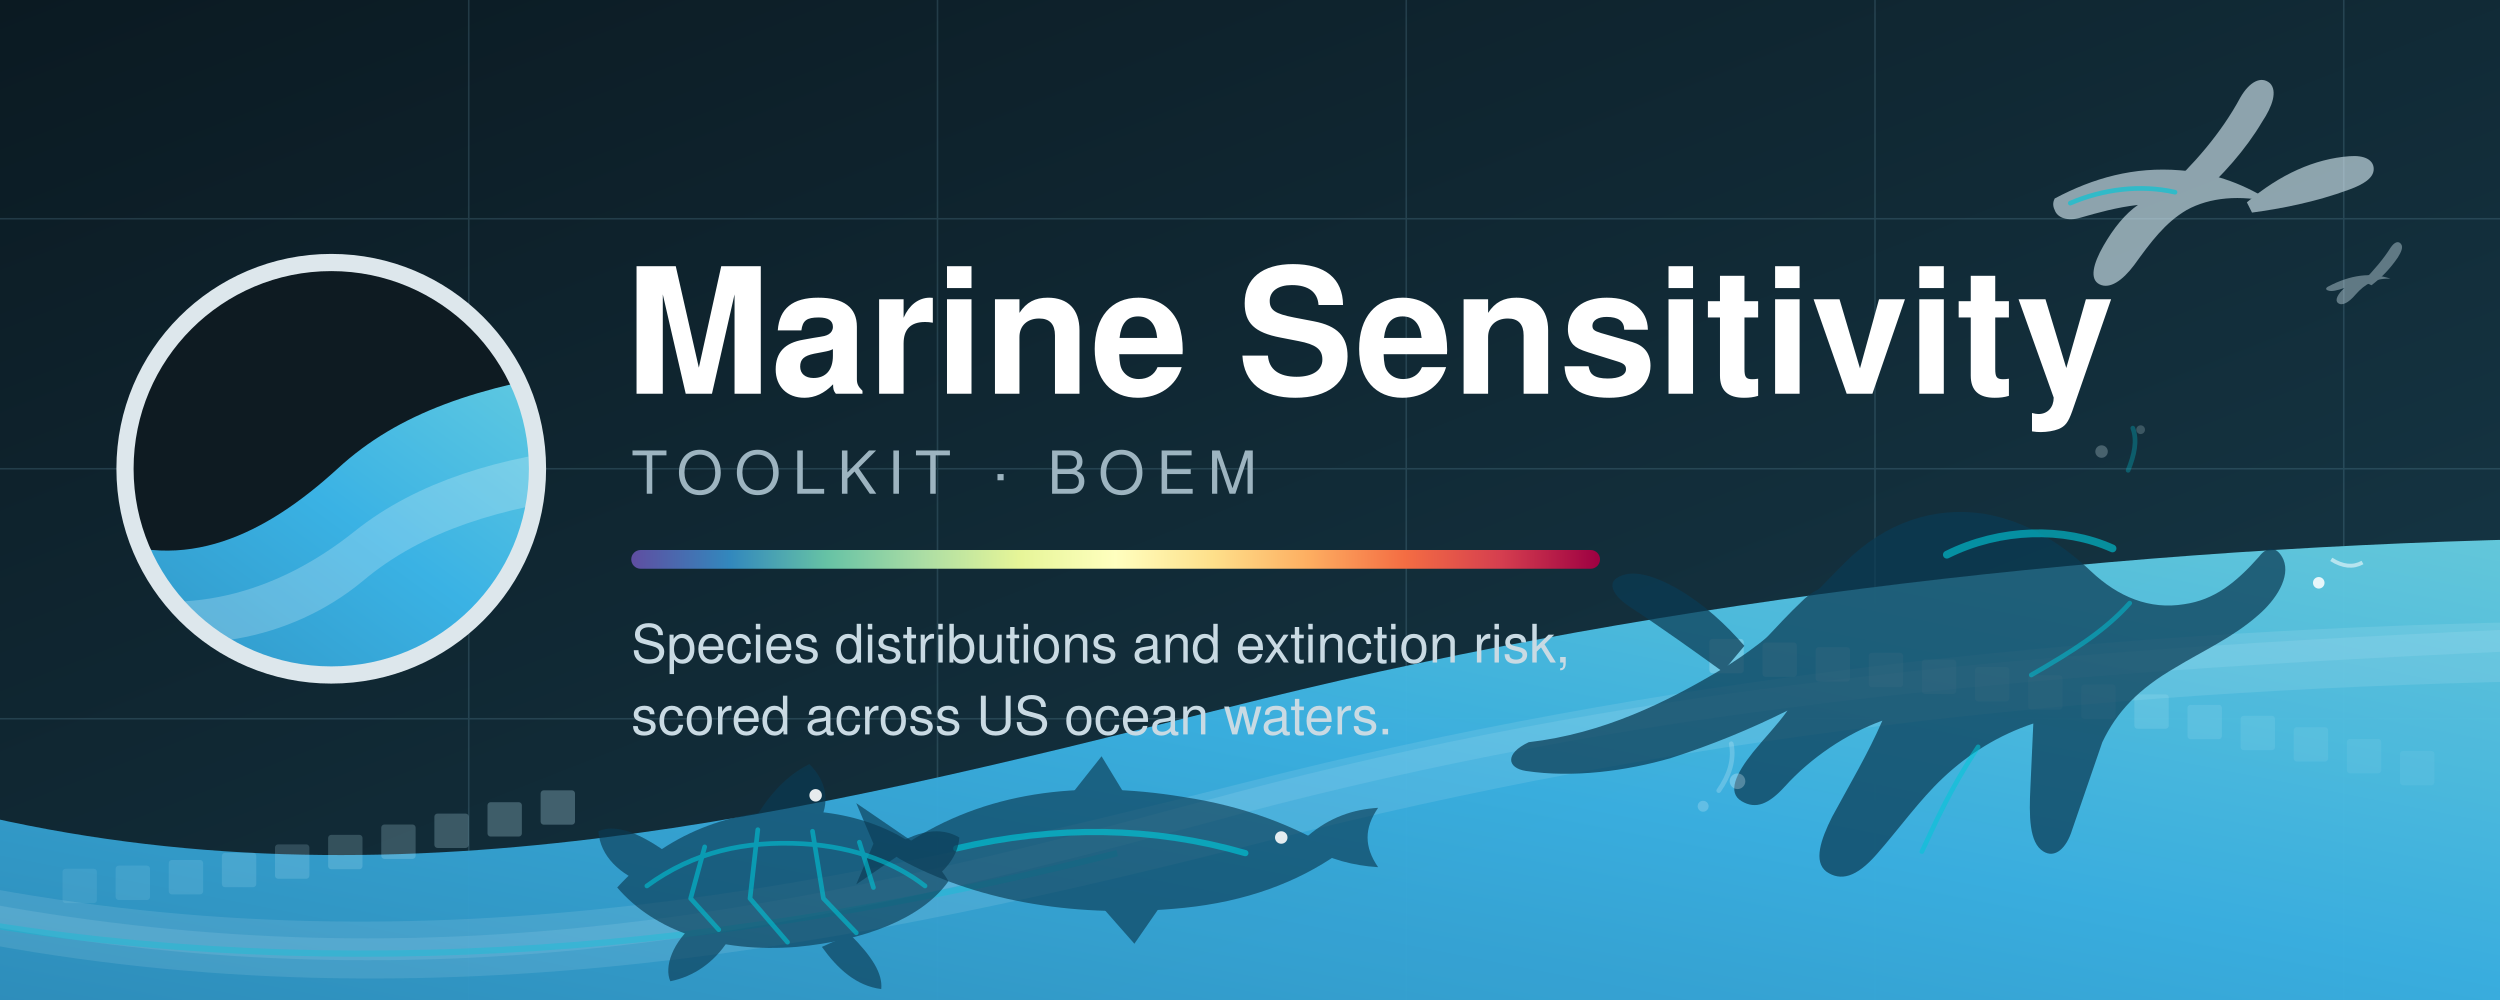
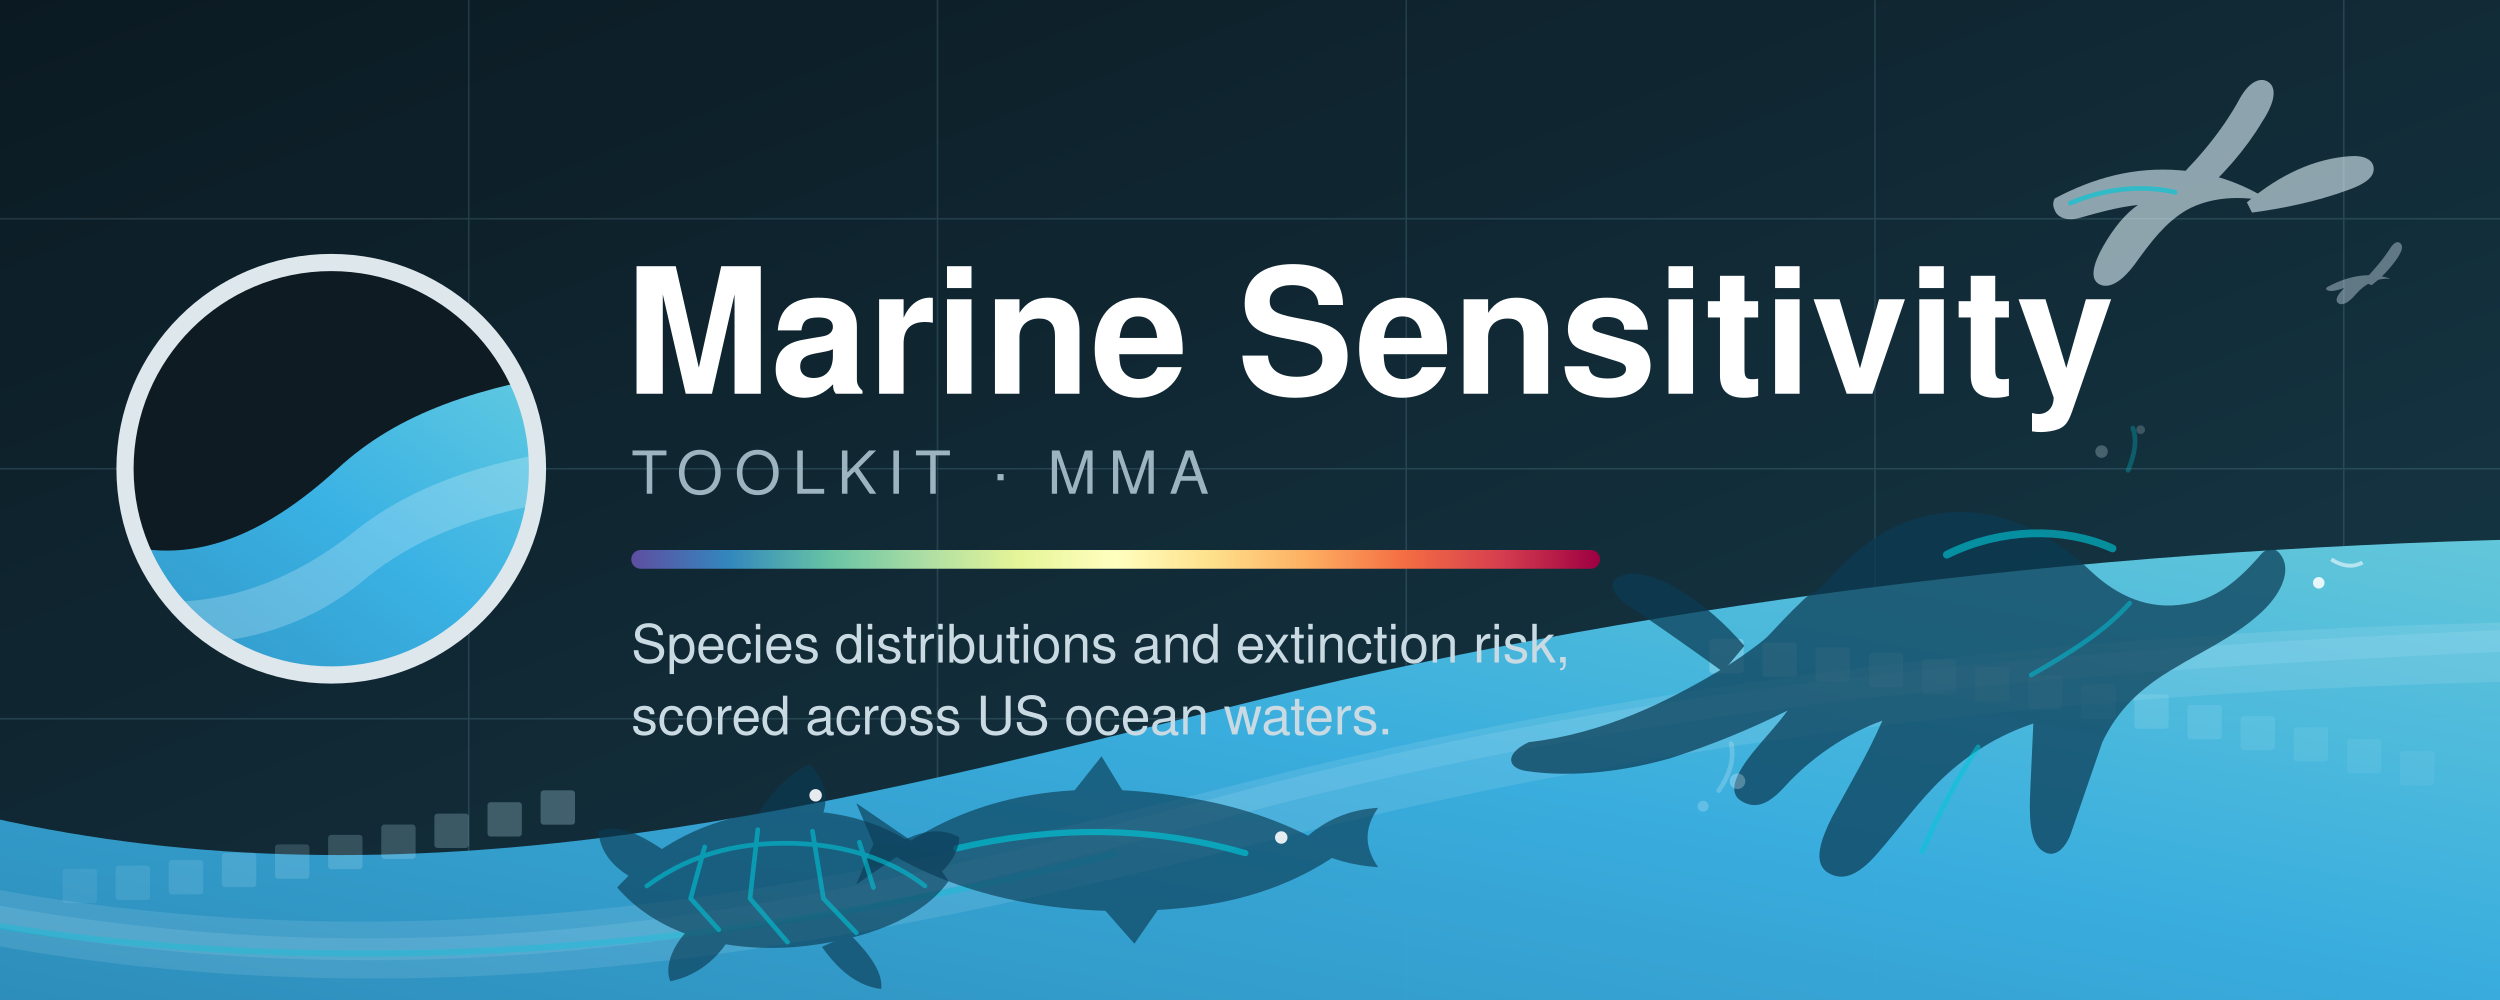
<svg xmlns="http://www.w3.org/2000/svg" viewBox="0 0 1600 640" width="1600" height="640" role="img" aria-label="Marine Sensitivity Toolkit">
  <defs>
    <linearGradient id="deep" x1="0" y1="0" x2="1" y2="1">
      <stop offset="0" stop-color="#0B1A22" />
      <stop offset="1" stop-color="#173B4B" />
    </linearGradient>
    <linearGradient id="sea" x1="0" y1="1" x2="1" y2="0">
      <stop offset="0" stop-color="#2E8FBE" />
      <stop offset="0.55" stop-color="#3AB2E4" />
      <stop offset="1" stop-color="#66CDE0" />
    </linearGradient>
    <linearGradient id="spectral" x1="0" y1="0" x2="1" y2="0">
      <stop offset="0.000" stop-color="#5E4FA2" />
      <stop offset="0.100" stop-color="#3288BD" />
      <stop offset="0.200" stop-color="#66C2A5" />
      <stop offset="0.300" stop-color="#ABDDA4" />
      <stop offset="0.400" stop-color="#E6F598" />
      <stop offset="0.500" stop-color="#FFFFBF" />
      <stop offset="0.600" stop-color="#FEE08B" />
      <stop offset="0.700" stop-color="#FDAE61" />
      <stop offset="0.800" stop-color="#F46D43" />
      <stop offset="0.900" stop-color="#D53E4F" />
      <stop offset="1.000" stop-color="#9E0142" />
    </linearGradient>
    <clipPath id="disc">
      <circle cx="212" cy="300" r="132" />
    </clipPath>
    <clipPath id="frame">
      <rect x="0" y="0" width="1600" height="640" />
    </clipPath>
  </defs>
  <rect width="1600" height="640" fill="url(#deep)" />
  <g clip-path="url(#frame)" stroke="#7FB6CC" stroke-width="1" opacity="0.19">
    <path d="M0,140 H1600 M0,300 H1600 M0,460 H1600" />
    <path d="M300,0 V640 M600,0 V640 M900,0 V640 M1200,0 V640 M1500,0 V640" />
  </g>
  <g clip-path="url(#frame)">
    <path fill="url(#sea)" opacity="0.96" d="M-20,520 C 250,585 510,522 785,453 C 1045,387 1328,352 1620,345 L1620,660 L-20,660 Z" />
    <path fill="#FFFFFF" opacity="0.10" d="M-20,566 C 280,624 540,566 800,500 C 1060,434 1330,404 1620,398 L1620,436          C 1330,442 1070,472 812,538 C 552,604 280,660 -20,602 Z" />
    <g fill="#BFEAF7">
      <rect x="40" y="556" width="22" height="22" rx="2" opacity="0.10" />
      <rect x="74" y="554" width="22" height="22" rx="2" opacity="0.12" />
      <rect x="108" y="550.4" width="22" height="22" rx="2" opacity="0.14" />
      <rect x="142" y="545.8" width="22" height="22" rx="2" opacity="0.16" />
      <rect x="176" y="540.4" width="22" height="22" rx="2" opacity="0.18" />
      <rect x="210" y="534.3" width="22" height="22" rx="2" opacity="0.20" />
      <rect x="244" y="527.7" width="22" height="22" rx="2" opacity="0.22" />
      <rect x="278" y="520.7" width="22" height="22" rx="2" opacity="0.24" />
      <rect x="312" y="513.4" width="22" height="22" rx="2" opacity="0.26" />
      <rect x="346" y="505.8" width="22" height="22" rx="2" opacity="0.28" />
      <rect x="1094" y="408.9" width="22" height="22" rx="2" opacity="0.32" />
      <rect x="1128" y="411.2" width="22" height="22" rx="2" opacity="0.30" />
      <rect x="1162" y="414.2" width="22" height="22" rx="2" opacity="0.28" />
      <rect x="1196" y="417.8" width="22" height="22" rx="2" opacity="0.26" />
      <rect x="1230" y="422.1" width="22" height="22" rx="2" opacity="0.24" />
      <rect x="1264" y="426.9" width="22" height="22" rx="2" opacity="0.22" />
      <rect x="1298" y="432.2" width="22" height="22" rx="2" opacity="0.20" />
      <rect x="1332" y="438.1" width="22" height="22" rx="2" opacity="0.18" />
      <rect x="1366" y="444.4" width="22" height="22" rx="2" opacity="0.16" />
      <rect x="1400" y="451.1" width="22" height="22" rx="2" opacity="0.14" />
      <rect x="1434" y="458.1" width="22" height="22" rx="2" opacity="0.12" />
      <rect x="1468" y="465.4" width="22" height="22" rx="2" opacity="0.10" />
      <rect x="1502" y="472.9" width="22" height="22" rx="2" opacity="0.09" />
      <rect x="1536" y="480.6" width="22" height="22" rx="2" opacity="0.08" />
    </g>
    <path d="M-10 585 C280 638 512 590 770 520 C1015 453 1246 426 1604 410" fill="none" stroke="#DFF3FB" stroke-width="14" opacity="0.11" />
    <path d="M-6 592 C246 632 494 602 715 546" fill="none" stroke="#00C6D7" stroke-width="4" opacity="0.33" />
    <g transform="translate(40 38) scale(0.92)" fill="#0A3A53" opacity="0.72">
      <path d="M1020 475                C1072 469 1116 447 1153 425                C1193 401 1216 374 1240 350                C1268 322 1302 311 1336 316                C1367 321 1392 338 1411 356                C1430 374 1452 383 1476 379                C1497 376 1512 364 1528 346                C1534 338 1541 339 1545 348                C1550 360 1540 376 1527 387                C1510 402 1488 412 1470 423                C1444 438 1429 454 1419 475                L1398 536                C1394 549 1386 556 1378 551                C1368 545 1368 526 1369 506                L1371 462                C1347 470 1326 483 1308 500                C1292 515 1277 536 1262 553                C1248 569 1237 572 1227 565                C1218 558 1223 543 1231 527                C1244 503 1256 483 1266 460                C1241 469 1216 486 1198 506                C1187 518 1178 522 1168 516                C1158 510 1164 497 1176 482                C1184 472 1193 463 1200 453                C1174 466 1147 477 1119 486                C1088 495 1051 500 1018 495                C1005 493 1003 483 1020 475 Z" />
      <path d="M1155 426 C1137 413 1112 395 1089 380 C1079 373 1075 365 1081 361                C1091 354 1107 359 1123 368 C1142 379 1157 393 1170 408 Z" />
      <path d="M1158 429 C1177 413 1192 394 1210 377 C1220 367 1231 364 1237 370                C1242 377 1235 388 1224 399 C1207 416 1191 429 1177 440 Z" />
    </g>
    <g fill="none" stroke="#00C6D7" stroke-linecap="round">
      <path d="M1246 355 C1280 338 1321 337 1352 351" stroke-width="5" opacity="0.62" />
      <path d="M1300 432 C1326 417 1347 404 1363 386" stroke-width="3" opacity="0.50" />
      <path d="M1266 478 C1248 505 1238 528 1230 545" stroke-width="3" opacity="0.55" />
    </g>
    <circle cx="1484" cy="373" r="3.7" fill="#FFFFFF" opacity="0.85" />
    <path d="M1492 358 Q1503 365 1512 360" fill="none" stroke="#FFFFFF" stroke-width="2.5" opacity="0.55" />
    <g fill="#0A3A53" opacity="0.64">
      <path d="M580 540 C630 507 690 499 757 510 C797 516 830 529 857 546                C830 565 797 577 758 581 C690 588 628 577 580 552                C568 546 568 542 580 540 Z" />
      <path d="M586 540 L548 514 L559 540 L548 566 Z" />
      <path d="M686 508 L705 484 L722 512 Z" />
      <path d="M704 579 L726 604 L744 578 Z" />
      <path d="M837 535 C851 523 866 518 882 517 C873 530 873 542 882 555 C866 554 851 550 837 542 Z" />
    </g>
    <path d="M612 543 C676 528 738 529 797 546" fill="none" stroke="#00C6D7" stroke-width="4" stroke-linecap="round" opacity="0.65" />
    <circle cx="820" cy="536" r="4" fill="#FFFFFF" opacity="0.88" />
    <g fill="#0A3A53" opacity="0.64">
      <path d="M395 568 C426 534 468 517 516 519 C560 521 594 541 607 564                C590 588 553 602 510 606 C460 610 419 596 395 568 Z" />
      <path d="M485 521 C495 505 506 495 518 489 C531 502 531 517 522 530 Z" />
      <path d="M430 548 C410 533 394 527 383 532 C384 548 397 560 414 566 Z" />
      <path d="M568 544 C587 531 602 529 614 536 C613 550 602 561 586 570 Z" />
      <path d="M446 590 C430 603 425 619 429 628 C444 625 457 616 466 602 Z" />
      <path d="M544 598 C558 612 565 623 564 633 C548 631 536 620 526 606 Z" />
    </g>
    <g fill="none" stroke="#00C6D7" stroke-width="3" opacity="0.58" stroke-linecap="round" stroke-linejoin="round">
      <path d="M414 567 C444 545 477 538 514 540 C548 542 574 553 592 567" />
      <path d="M451 542 L442 575 L460 595" />
      <path d="M485 531 L480 575 L504 603" />
      <path d="M520 532 L527 575 L548 597" />
      <path d="M550 539 L559 568" />
    </g>
    <circle cx="522" cy="509" r="4" fill="#FFFFFF" opacity="0.90" />
    <g transform="translate(1315 68) scale(0.82)" fill="#DFF3FB" opacity="0.60">
      <path d="M0 72 C30 56 62 47 98 50 C126 52 150 62 170 75 C145 69 121 71 103 81 C86 91 75 106 62 124 C53 136 43 143 35 139 C27 135 30 123 38 109 C46 95 55 84 65 77 C48 79 34 83 20 87 C10 90 2 87 0 81 C-2 77 -1 74 0 72 Z" />
      <path d="M86 66 C108 46 130 21 145 -7 C152 -19 161 -24 168 -18 C174 -12 170 0 162 12 C149 34 131 54 111 72 Z" />
      <path d="M150 75 C176 53 203 41 230 39 C242 38 249 42 249 49 C249 56 241 61 230 65 C203 75 176 80 154 83 Z" />
    </g>
    <path d="M1325 130 C1346 121 1370 118 1392 123" fill="none" stroke="#00C6D7" stroke-width="3" stroke-linecap="round" opacity="0.65" />
    <g transform="translate(1490 154) scale(0.42)" fill="#DFF3FB" opacity="0.38">
      <path d="M0 70 C34 52 66 48 95 58 C72 57 56 66 42 82 C31 95 21 100 15 95 C10 91 14 82 25 72 C14 76 5 78 0 76 C-4 75 -4 72 0 70 Z" />
      <path d="M53 62 C70 45 85 27 95 11 C101 2 107 0 111 5 C115 10 111 18 106 26 C95 42 82 56 66 68 Z" />
    </g>
    <g fill="#DFF3FB">
      <circle cx="1112" cy="500" r="5" opacity="0.30" />
      <circle cx="1090" cy="516" r="3.5" opacity="0.24" />
      <circle cx="1345" cy="289" r="4" opacity="0.26" />
      <circle cx="1370" cy="275" r="2.8" opacity="0.20" />
    </g>
    <path d="M1100 506 C1107 496 1110 486 1108 476" fill="none" stroke="#DFF3FB" stroke-width="3" opacity="0.24" stroke-linecap="round" />
    <path d="M1362 301 C1366 291 1368 282 1365 274" fill="none" stroke="#00C6D7" stroke-width="3" opacity="0.30" stroke-linecap="round" />
  </g>
  <circle cx="212" cy="300" r="132" fill="#0E1B22" />
  <path clip-path="url(#disc)" fill="url(#sea)" d="M60,342 C118,368 170,342 216,300 C255,264 306,247 380,236 L380,470 L60,470 Z" />
  <path clip-path="url(#disc)" fill="#FFFFFF" opacity="0.22" d="M60,378 C124,397 182,376 227,340 C267,308 321,292 380,286 L380,317            C321,325 271,339 232,372 C186,410 121,422 60,402 Z" />
  <circle cx="212" cy="300" r="132" fill="none" stroke="#DDE7EC" stroke-width="11" />
  <g font-family="Avenir Next, -apple-system, Segoe UI, Helvetica, Arial, sans-serif">
    <text x="400" y="252" font-size="112" font-weight="600" fill="#FFFFFF">Marine Sensitivity</text>
-     <text x="404" y="316" font-size="38" font-weight="500" letter-spacing="7.5" fill="#9DB4C0">TOOLKIT · BOEM</text>
+     <text x="404" y="316" font-size="38" font-weight="500" letter-spacing="7.5" fill="#9DB4C0">TOOLKIT · MMA</text>
    <rect x="404" y="352" width="620" height="12" rx="6" fill="url(#spectral)" />
    <text x="404" y="424" font-size="34" fill="#C9DAE3">Species distributions and extinction risk,</text>
    <text x="404" y="470" font-size="34" fill="#C9DAE3">scored across US ocean waters.</text>
  </g>
</svg>
